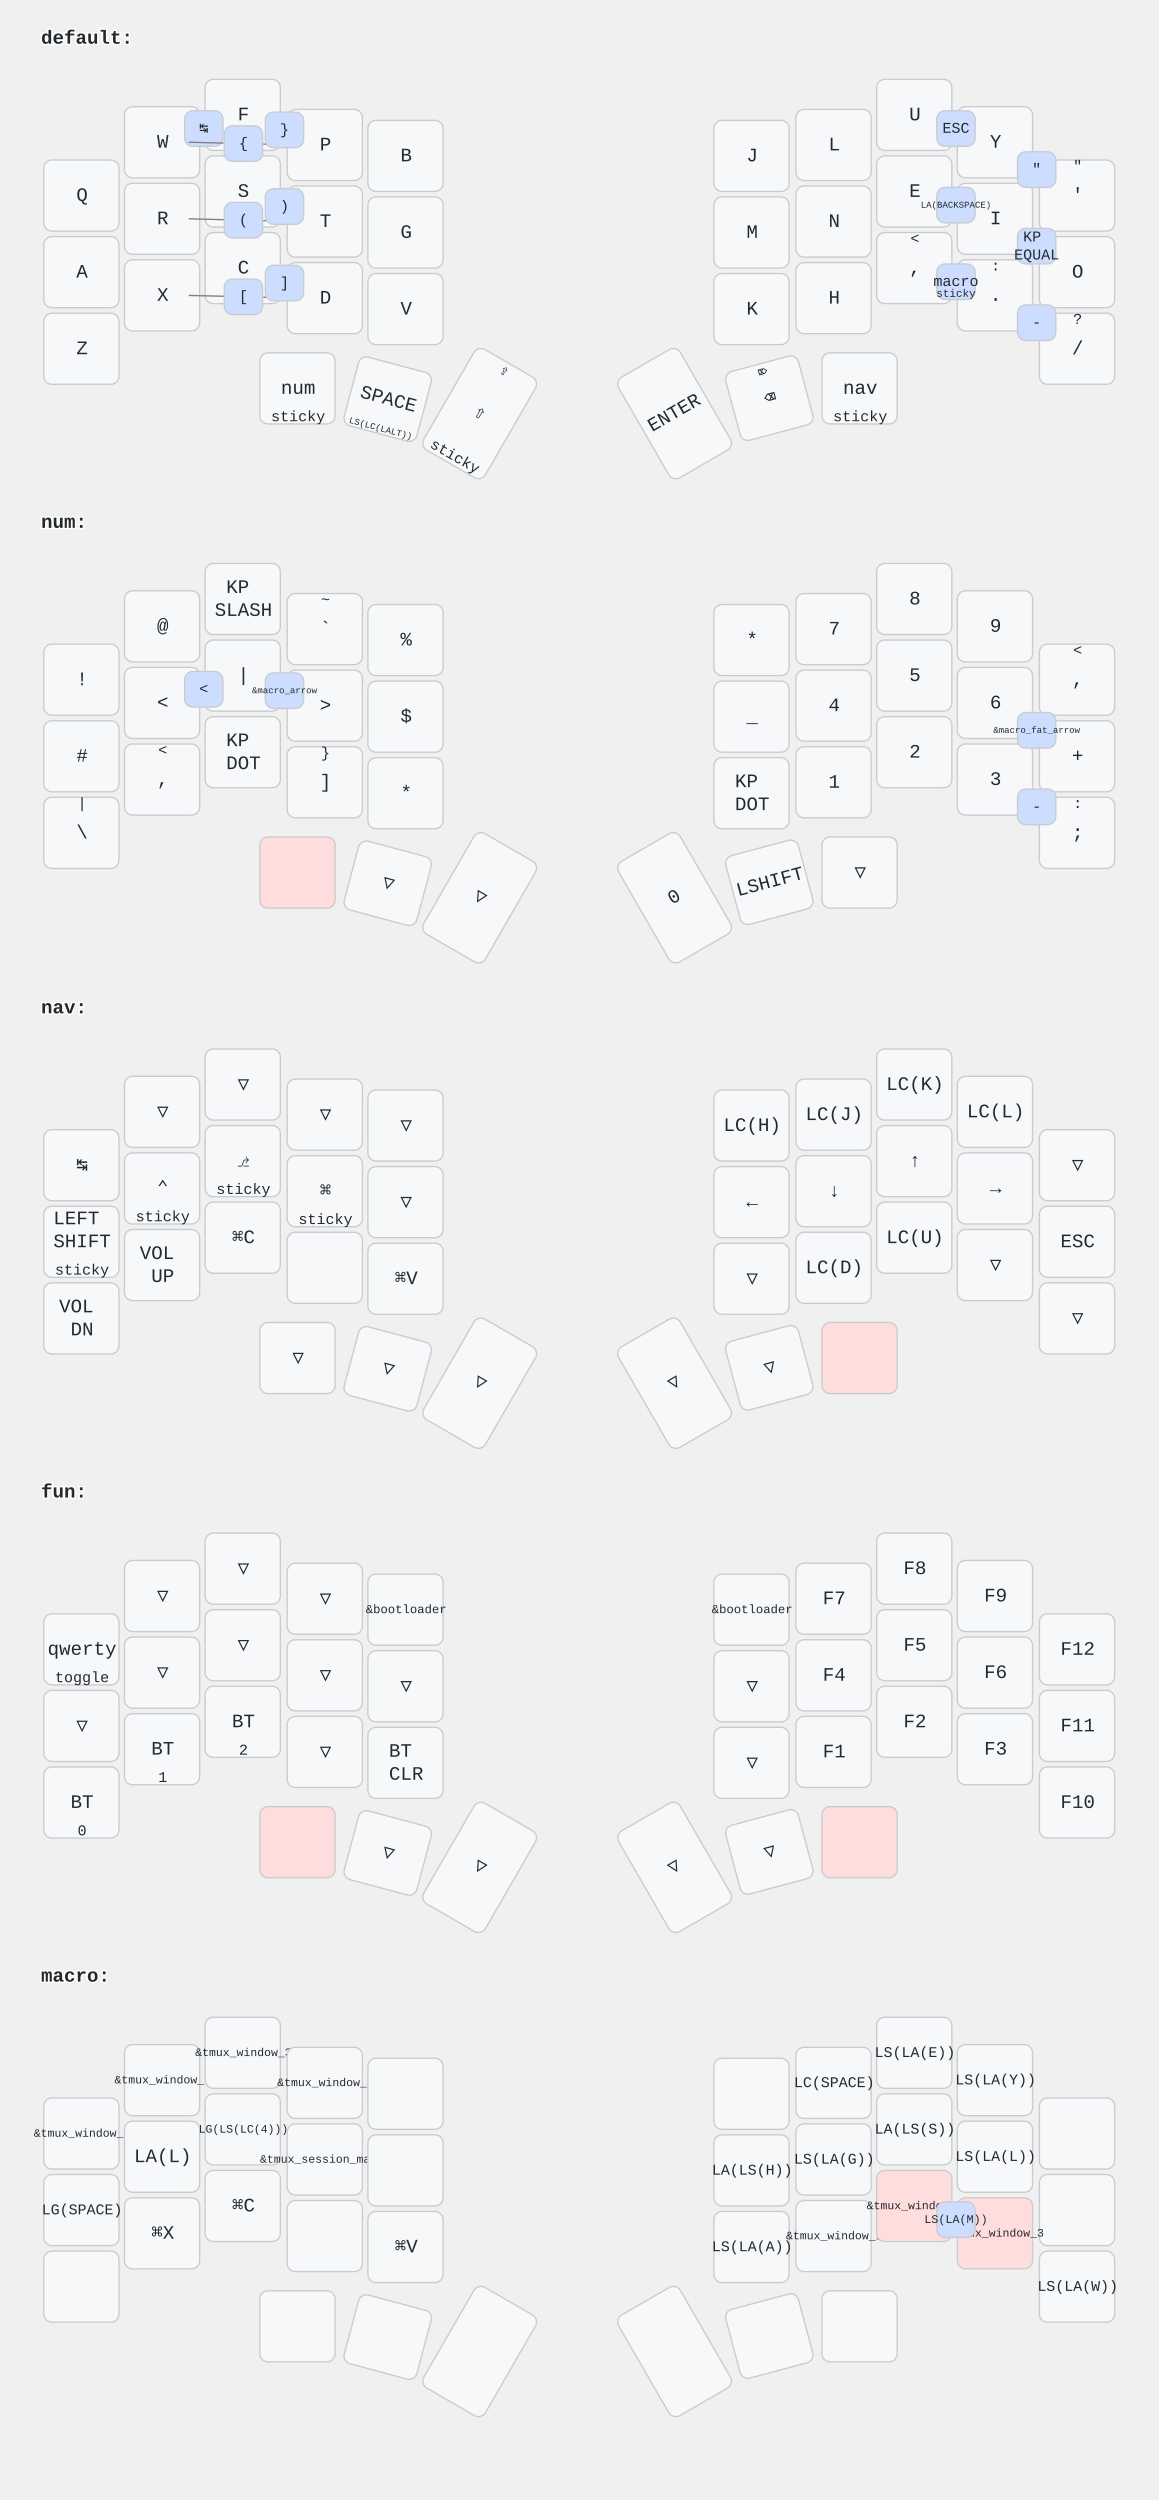
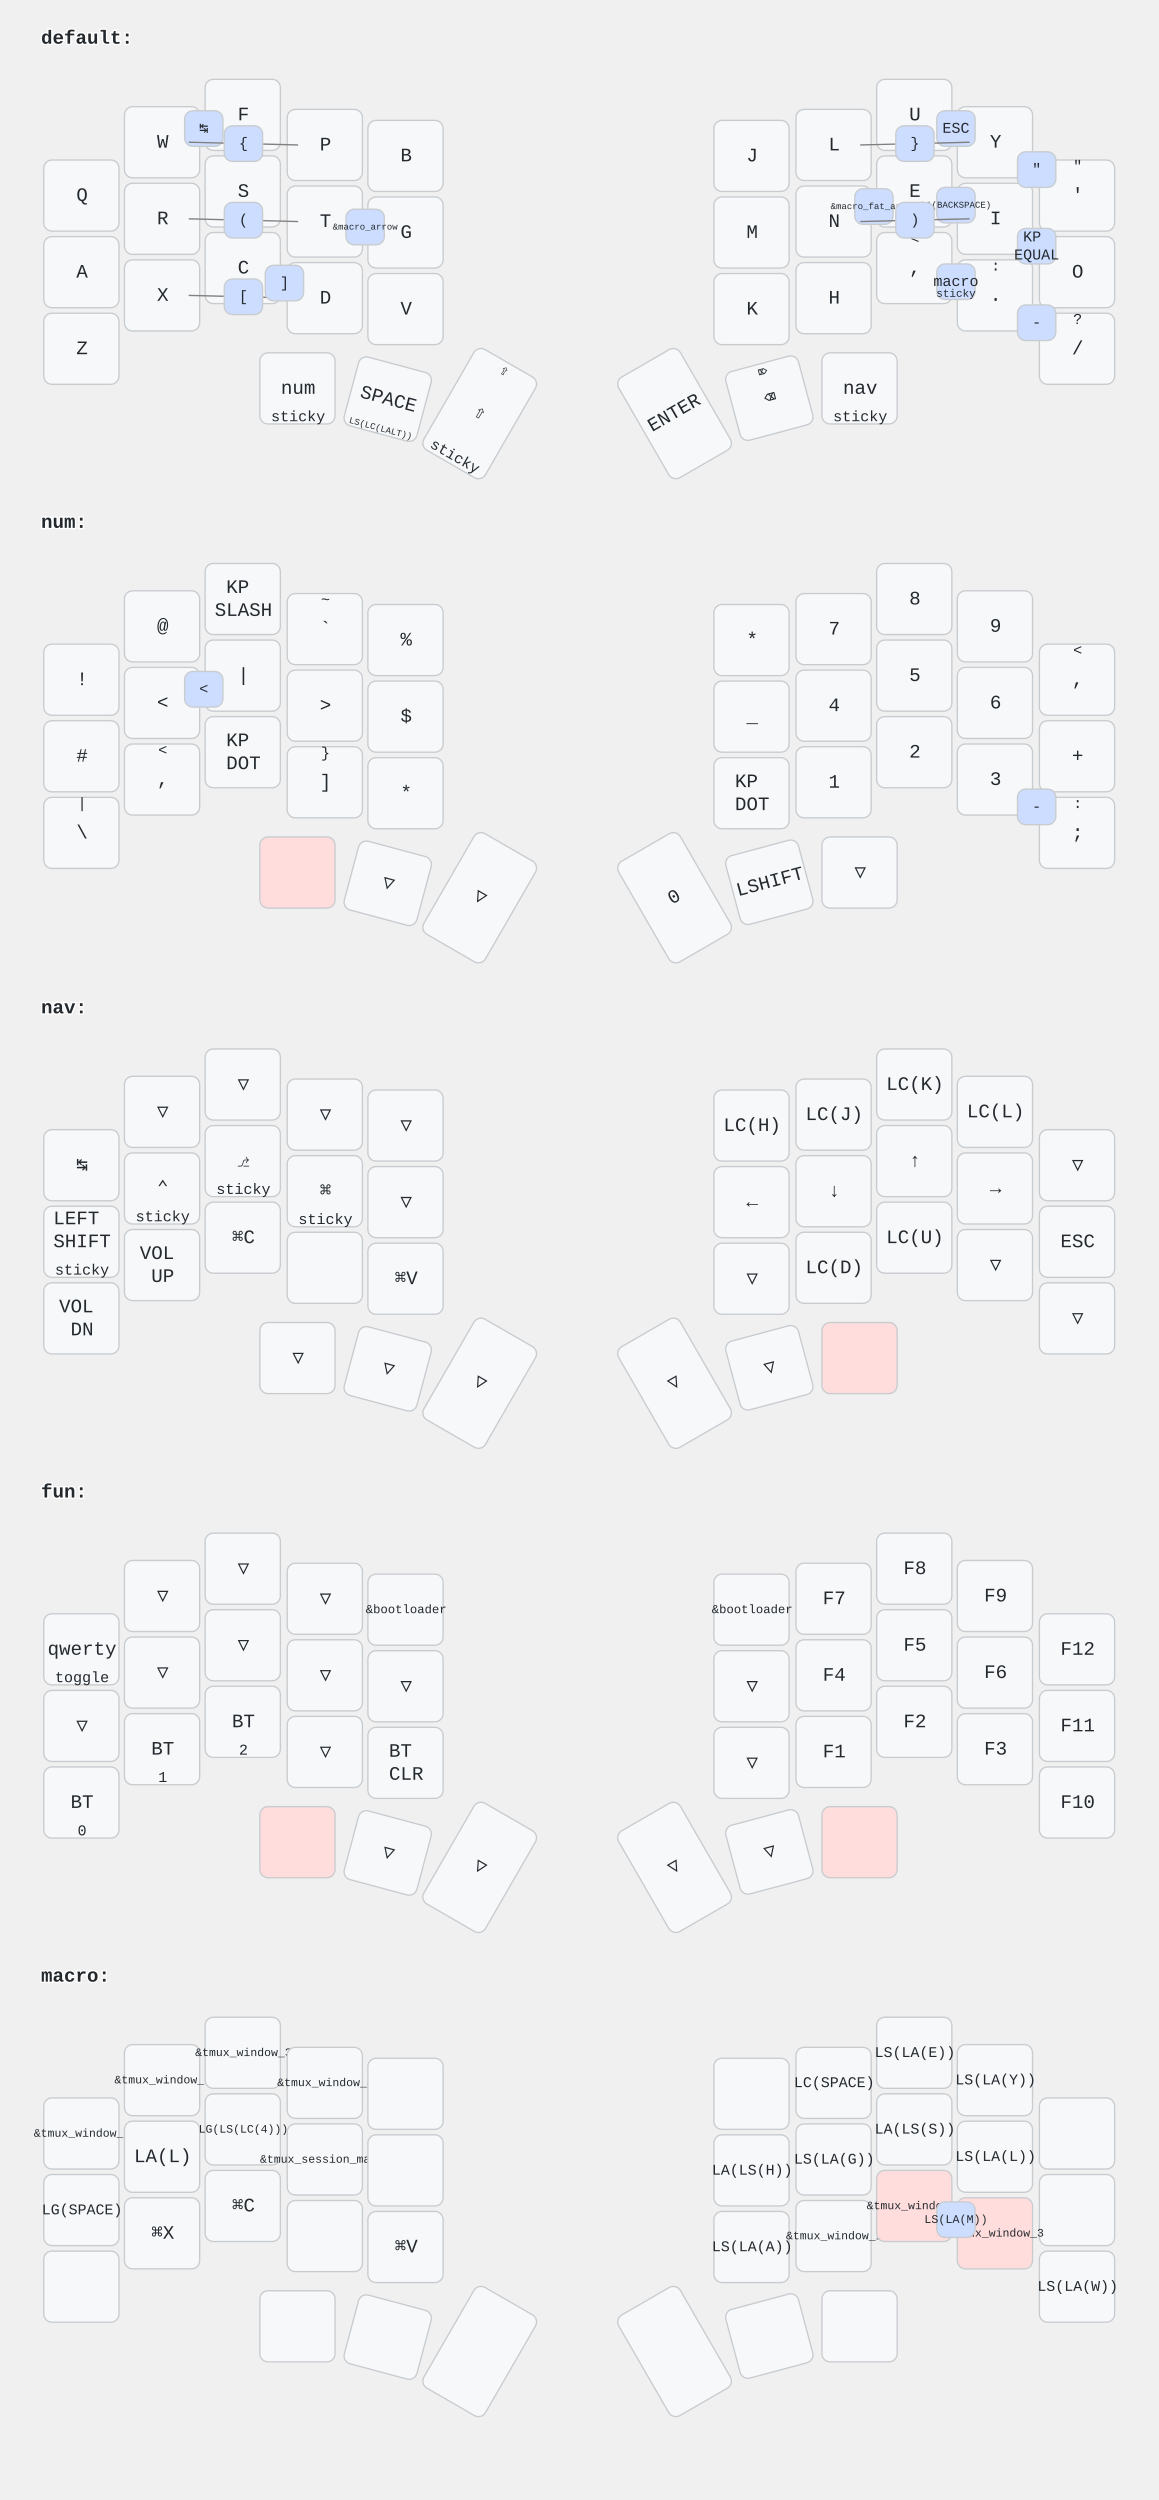
<svg xmlns="http://www.w3.org/2000/svg" width="847" height="1828" viewBox="0 0 847 1828" class="keymap">
  <style>/* font and background color specifications */
svg {
    font-family: SFMono-Regular,Consolas,Liberation Mono,Menlo,monospace;
    font-size: 14px;
    font-kerning: normal;
    text-rendering: optimizeLegibility;
    fill: #24292e;
}

/* default key styling */
rect {
    fill: #f6f8fa;
    stroke: #c9cccf;
    stroke-width: 1;
}

/* color accent for combo boxes */
rect.combo {
    fill: #cdf;
}

/* color accent for held keys */
rect.held, rect.combo.held {
    fill: #fdd;
}

/* color accent for ghost (optional) keys */
rect.ghost, rect.combo.ghost {
    fill: #ddd;
}

text {
    text-anchor: middle;
    dominant-baseline: middle;
}

/* styling for layer labels */
text.label {
    font-weight: bold;
    text-anchor: start;
    stroke: white;
    stroke-width: 2;
    paint-order: stroke;
}

/* styling for combo tap, and key hold/shifted label text */
text.combo, text.hold, text.shifted {
    font-size: 11px;
}

text.hold {
    text-anchor: middle;
    dominant-baseline: auto;
}

text.shifted {
    text-anchor: middle;
    dominant-baseline: hanging;
}

/* styling for hold/shifted label text in combo box */
text.combo.hold, text.combo.shifted {
    font-size: 8px;
}

/* styling for combo dendrons */
path {
    stroke-width: 1;
    stroke: gray;
    fill: none;
}
</style>
  <g transform="translate(30, 0)" class="layer-default">
    <text x="0" y="28" class="label">default:</text>
    <g transform="translate(0, 56)">
      <g transform="translate(30, 87)" class="key keypos-0">
        <rect rx="6" ry="6" x="-28" y="-26" width="55" height="52" class="key" />
        <text x="0" y="0" class="key tap">Q</text>
      </g>
      <g transform="translate(89, 48)" class="key keypos-1">
        <rect rx="6" ry="6" x="-28" y="-26" width="55" height="52" class="key" />
        <text x="0" y="0" class="key tap">W</text>
      </g>
      <g transform="translate(148, 28)" class="key keypos-2">
        <rect rx="6" ry="6" x="-28" y="-26" width="55" height="52" class="key" />
        <text x="0" y="0" class="key tap">F</text>
      </g>
      <g transform="translate(208, 50)" class="key keypos-3">
        <rect rx="6" ry="6" x="-28" y="-26" width="55" height="52" class="key" />
        <text x="0" y="0" class="key tap">P</text>
      </g>
      <g transform="translate(267, 58)" class="key keypos-4">
        <rect rx="6" ry="6" x="-28" y="-26" width="55" height="52" class="key" />
        <text x="0" y="0" class="key tap">B</text>
      </g>
      <g transform="translate(520, 58)" class="key keypos-5">
        <rect rx="6" ry="6" x="-28" y="-26" width="55" height="52" class="key" />
        <text x="0" y="0" class="key tap">J</text>
      </g>
      <g transform="translate(580, 50)" class="key keypos-6">
        <rect rx="6" ry="6" x="-28" y="-26" width="55" height="52" class="key" />
        <text x="0" y="0" class="key tap">L</text>
      </g>
      <g transform="translate(639, 28)" class="key keypos-7">
        <rect rx="6" ry="6" x="-28" y="-26" width="55" height="52" class="key" />
        <text x="0" y="0" class="key tap">U</text>
      </g>
      <g transform="translate(698, 48)" class="key keypos-8">
        <rect rx="6" ry="6" x="-28" y="-26" width="55" height="52" class="key" />
        <text x="0" y="0" class="key tap">Y</text>
      </g>
      <g transform="translate(758, 87)" class="key keypos-9">
        <rect rx="6" ry="6" x="-28" y="-26" width="55" height="52" class="key" />
        <text x="0" y="0" class="key tap">'</text>
        <text x="0" y="-24" class="key shifted">"</text>
      </g>
      <g transform="translate(30, 143)" class="key keypos-10">
        <rect rx="6" ry="6" x="-28" y="-26" width="55" height="52" class="key" />
        <text x="0" y="0" class="key tap">A</text>
      </g>
      <g transform="translate(89, 104)" class="key keypos-11">
        <rect rx="6" ry="6" x="-28" y="-26" width="55" height="52" class="key" />
        <text x="0" y="0" class="key tap">R</text>
      </g>
      <g transform="translate(148, 84)" class="key keypos-12">
        <rect rx="6" ry="6" x="-28" y="-26" width="55" height="52" class="key" />
        <text x="0" y="0" class="key tap">S</text>
      </g>
      <g transform="translate(208, 106)" class="key keypos-13">
        <rect rx="6" ry="6" x="-28" y="-26" width="55" height="52" class="key" />
        <text x="0" y="0" class="key tap">T</text>
      </g>
      <g transform="translate(267, 114)" class="key keypos-14">
        <rect rx="6" ry="6" x="-28" y="-26" width="55" height="52" class="key" />
        <text x="0" y="0" class="key tap">G</text>
      </g>
      <g transform="translate(520, 114)" class="key keypos-15">
        <rect rx="6" ry="6" x="-28" y="-26" width="55" height="52" class="key" />
        <text x="0" y="0" class="key tap">M</text>
      </g>
      <g transform="translate(580, 106)" class="key keypos-16">
        <rect rx="6" ry="6" x="-28" y="-26" width="55" height="52" class="key" />
        <text x="0" y="0" class="key tap">N</text>
      </g>
      <g transform="translate(639, 84)" class="key keypos-17">
        <rect rx="6" ry="6" x="-28" y="-26" width="55" height="52" class="key" />
        <text x="0" y="0" class="key tap">E</text>
      </g>
      <g transform="translate(698, 104)" class="key keypos-18">
        <rect rx="6" ry="6" x="-28" y="-26" width="55" height="52" class="key" />
        <text x="0" y="0" class="key tap">I</text>
      </g>
      <g transform="translate(758, 143)" class="key keypos-19">
        <rect rx="6" ry="6" x="-28" y="-26" width="55" height="52" class="key" />
        <text x="0" y="0" class="key tap">O</text>
      </g>
      <g transform="translate(30, 199)" class="key keypos-20">
        <rect rx="6" ry="6" x="-28" y="-26" width="55" height="52" class="key" />
        <text x="0" y="0" class="key tap">Z</text>
      </g>
      <g transform="translate(89, 160)" class="key keypos-21">
        <rect rx="6" ry="6" x="-28" y="-26" width="55" height="52" class="key" />
        <text x="0" y="0" class="key tap">X</text>
      </g>
      <g transform="translate(148, 140)" class="key keypos-22">
        <rect rx="6" ry="6" x="-28" y="-26" width="55" height="52" class="key" />
        <text x="0" y="0" class="key tap">C</text>
      </g>
      <g transform="translate(208, 162)" class="key keypos-23">
        <rect rx="6" ry="6" x="-28" y="-26" width="55" height="52" class="key" />
        <text x="0" y="0" class="key tap">D</text>
      </g>
      <g transform="translate(267, 170)" class="key keypos-24">
        <rect rx="6" ry="6" x="-28" y="-26" width="55" height="52" class="key" />
        <text x="0" y="0" class="key tap">V</text>
      </g>
      <g transform="translate(520, 170)" class="key keypos-25">
        <rect rx="6" ry="6" x="-28" y="-26" width="55" height="52" class="key" />
        <text x="0" y="0" class="key tap">K</text>
      </g>
      <g transform="translate(580, 162)" class="key keypos-26">
        <rect rx="6" ry="6" x="-28" y="-26" width="55" height="52" class="key" />
        <text x="0" y="0" class="key tap">H</text>
      </g>
      <g transform="translate(639, 140)" class="key keypos-27">
        <rect rx="6" ry="6" x="-28" y="-26" width="55" height="52" class="key" />
        <text x="0" y="0" class="key tap">,</text>
        <text x="0" y="-24" class="key shifted">&lt;</text>
      </g>
      <g transform="translate(698, 160)" class="key keypos-28">
        <rect rx="6" ry="6" x="-28" y="-26" width="55" height="52" class="key" />
        <text x="0" y="0" class="key tap">.</text>
        <text x="0" y="-24" class="key shifted">:</text>
      </g>
      <g transform="translate(758, 199)" class="key keypos-29">
        <rect rx="6" ry="6" x="-28" y="-26" width="55" height="52" class="key" />
        <text x="0" y="0" class="key tap">/</text>
        <text x="0" y="-24" class="key shifted">?</text>
      </g>
      <g transform="translate(188, 228)" class="key keypos-30">
        <rect rx="6" ry="6" x="-28" y="-26" width="55" height="52" class="key" />
        <text x="0" y="0" class="key tap">num</text>
        <text x="0" y="24" class="key hold">sticky</text>
      </g>
      <g transform="translate(254, 236) rotate(15.0)" class="key keypos-31">
        <rect rx="6" ry="6" x="-28" y="-26" width="55" height="52" class="key" />
        <text x="0" y="0" class="key tap">SPACE</text>
        <text x="0" y="24" class="key hold">
          <tspan style="font-size: 60%">LS(LC(LALT))</tspan>
        </text>
      </g>
      <g transform="translate(321, 246) rotate(30.0)" class="key keypos-32">
        <rect rx="6" ry="6" x="-26" y="-42" width="52" height="85" class="key" />
        <text x="0" y="0" class="key tap">⇧</text>
        <text x="0" y="40" class="key hold">sticky</text>
        <text x="0" y="-40" class="key shifted">⇪</text>
      </g>
      <g transform="translate(463, 246) rotate(-30.0)" class="key keypos-33">
        <rect rx="6" ry="6" x="-26" y="-42" width="52" height="85" class="key" />
        <text x="0" y="0" class="key tap">ENTER</text>
      </g>
      <g transform="translate(533, 235) rotate(-15.0)" class="key keypos-34">
        <rect rx="6" ry="6" x="-28" y="-26" width="55" height="52" class="key" />
        <text x="0" y="0" class="key tap">⌫</text>
        <text x="0" y="-24" class="key shifted">⌦</text>
      </g>
      <g transform="translate(599, 228)" class="key keypos-35">
        <rect rx="6" ry="6" x="-28" y="-26" width="55" height="52" class="key" />
        <text x="0" y="0" class="key tap">nav</text>
        <text x="0" y="24" class="key hold">sticky</text>
      </g>
      <g class="combo combopos-0">
        <rect rx="6" ry="6" x="105" y="25" width="28" height="26" class="combo" />
        <text x="119" y="38" class="combo tap">↹</text>
      </g>
      <g class="combo combopos-1">
        <rect rx="6" ry="6" x="655" y="25" width="28" height="26" class="combo" />
        <text x="669" y="38" class="combo tap">ESC</text>
      </g>
      <g class="combo combopos-2">
        <rect rx="6" ry="6" x="655" y="137" width="28" height="26" class="combo" />
        <text x="669" y="150" class="combo tap">macro</text>
        <text x="669" y="161" class="combo hold">sticky</text>
      </g>
      <g class="combo combopos-3">
+         <rect rx="6" ry="6" x="223" y="97" width="28" height="26" class="combo" />
+         <text x="237" y="110" class="combo tap">
+           <tspan style="font-size: 60%">&amp;macro_arrow</tspan>
+         </text>
+       </g>
+       <g class="combo combopos-4">
        <path d="M148,105 l-40,-1" class="combo" />
        <path d="M148,105 l40,1" class="combo" />
        <rect rx="6" ry="6" x="134" y="92" width="28" height="26" class="combo" />
        <text x="148" y="105" class="combo tap">(</text>
      </g>
-       <g class="combo combopos-4">
+       <g class="combo combopos-5">
        <path d="M148,49 l-40,-1" class="combo" />
        <path d="M148,49 l40,1" class="combo" />
        <rect rx="6" ry="6" x="134" y="36" width="28" height="26" class="combo" />
        <text x="148" y="49" class="combo tap">{</text>
      </g>
-       <g class="combo combopos-5">
+       <g class="combo combopos-6">
        <path d="M148,161 l-40,-1" class="combo" />
        <path d="M148,161 l40,1" class="combo" />
        <rect rx="6" ry="6" x="134" y="148" width="28" height="26" class="combo" />
        <text x="148" y="161" class="combo tap">[</text>
      </g>
-       <g class="combo combopos-6">
+       <g class="combo combopos-7">
        <rect rx="6" ry="6" x="714" y="111" width="28" height="26" class="combo" />
        <text x="728" y="124" class="combo tap">
          <tspan x="728" dy="-0.6em">KP</tspan>
          <tspan x="728" dy="1.2em">EQUAL</tspan>
        </text>
      </g>
-       <g class="combo combopos-7">
+       <g class="combo combopos-8">
        <rect rx="6" ry="6" x="655" y="81" width="28" height="26" class="combo" />
        <text x="669" y="94" class="combo tap">
          <tspan style="font-size: 60%">LA(BACKSPACE)</tspan>
        </text>
      </g>
-       <g class="combo combopos-8">
+       <g class="combo combopos-9">
        <rect rx="6" ry="6" x="714" y="55" width="28" height="26" class="combo" />
        <text x="728" y="68" class="combo tap">"</text>
      </g>
-       <g class="combo combopos-9">
-         <rect rx="6" ry="6" x="164" y="82" width="28" height="26" class="combo" />
-         <text x="178" y="95" class="combo tap">)</text>
-       </g>
      <g class="combo combopos-10">
-         <rect rx="6" ry="6" x="164" y="26" width="28" height="26" class="combo" />
-         <text x="178" y="39" class="combo tap">}</text>
-       </g>
-       <g class="combo combopos-11">
        <rect rx="6" ry="6" x="164" y="138" width="28" height="26" class="combo" />
        <text x="178" y="151" class="combo tap">]</text>
      </g>
-       <g class="combo combopos-12">
+       <g class="combo combopos-11">
        <rect rx="6" ry="6" x="714" y="167" width="28" height="26" class="combo" />
        <text x="728" y="180" class="combo tap">-</text>
+       </g>
+       <g class="combo combopos-12">
+         <rect rx="6" ry="6" x="595" y="82" width="28" height="26" class="combo" />
+         <text x="609" y="95" class="combo tap">
+           <tspan style="font-size: 60%">&amp;macro_fat_arrow</tspan>
+         </text>
+       </g>
+       <g class="combo combopos-13">
+         <path d="M639,105 l40,-1" class="combo" />
+         <path d="M639,105 l-40,1" class="combo" />
+         <rect rx="6" ry="6" x="625" y="92" width="28" height="26" class="combo" />
+         <text x="639" y="105" class="combo tap">)</text>
+       </g>
+       <g class="combo combopos-14">
+         <path d="M639,49 l-40,1" class="combo" />
+         <path d="M639,49 l40,-1" class="combo" />
+         <rect rx="6" ry="6" x="625" y="36" width="28" height="26" class="combo" />
+         <text x="639" y="49" class="combo tap">}</text>
      </g>
    </g>
  </g>
  <g transform="translate(30, 354)" class="layer-num">
    <text x="0" y="28" class="label">num:</text>
    <g transform="translate(0, 56)">
      <g transform="translate(30, 87)" class="key keypos-0">
        <rect rx="6" ry="6" x="-28" y="-26" width="55" height="52" class="key" />
        <text x="0" y="0" class="key tap">!</text>
      </g>
      <g transform="translate(89, 48)" class="key keypos-1">
        <rect rx="6" ry="6" x="-28" y="-26" width="55" height="52" class="key" />
        <text x="0" y="0" class="key tap">@</text>
      </g>
      <g transform="translate(148, 28)" class="key keypos-2">
        <rect rx="6" ry="6" x="-28" y="-26" width="55" height="52" class="key" />
        <text x="0" y="0" class="key tap">
          <tspan x="0" dy="-0.6em">KP</tspan>
          <tspan x="0" dy="1.2em">SLASH</tspan>
        </text>
      </g>
      <g transform="translate(208, 50)" class="key keypos-3">
        <rect rx="6" ry="6" x="-28" y="-26" width="55" height="52" class="key" />
        <text x="0" y="0" class="key tap">`</text>
        <text x="0" y="-24" class="key shifted">~</text>
      </g>
      <g transform="translate(267, 58)" class="key keypos-4">
        <rect rx="6" ry="6" x="-28" y="-26" width="55" height="52" class="key" />
        <text x="0" y="0" class="key tap">%</text>
      </g>
      <g transform="translate(520, 58)" class="key keypos-5">
        <rect rx="6" ry="6" x="-28" y="-26" width="55" height="52" class="key" />
        <text x="0" y="0" class="key tap">*</text>
      </g>
      <g transform="translate(580, 50)" class="key keypos-6">
        <rect rx="6" ry="6" x="-28" y="-26" width="55" height="52" class="key" />
        <text x="0" y="0" class="key tap">7</text>
      </g>
      <g transform="translate(639, 28)" class="key keypos-7">
        <rect rx="6" ry="6" x="-28" y="-26" width="55" height="52" class="key" />
        <text x="0" y="0" class="key tap">8</text>
      </g>
      <g transform="translate(698, 48)" class="key keypos-8">
        <rect rx="6" ry="6" x="-28" y="-26" width="55" height="52" class="key" />
        <text x="0" y="0" class="key tap">9</text>
      </g>
      <g transform="translate(758, 87)" class="key keypos-9">
        <rect rx="6" ry="6" x="-28" y="-26" width="55" height="52" class="key" />
        <text x="0" y="0" class="key tap">,</text>
        <text x="0" y="-24" class="key shifted">&lt;</text>
      </g>
      <g transform="translate(30, 143)" class="key keypos-10">
        <rect rx="6" ry="6" x="-28" y="-26" width="55" height="52" class="key" />
        <text x="0" y="0" class="key tap">#</text>
      </g>
      <g transform="translate(89, 104)" class="key keypos-11">
        <rect rx="6" ry="6" x="-28" y="-26" width="55" height="52" class="key" />
        <text x="0" y="0" class="key tap">&lt;</text>
      </g>
      <g transform="translate(148, 84)" class="key keypos-12">
        <rect rx="6" ry="6" x="-28" y="-26" width="55" height="52" class="key" />
        <text x="0" y="0" class="key tap">|</text>
      </g>
      <g transform="translate(208, 106)" class="key keypos-13">
        <rect rx="6" ry="6" x="-28" y="-26" width="55" height="52" class="key" />
        <text x="0" y="0" class="key tap">&gt;</text>
      </g>
      <g transform="translate(267, 114)" class="key keypos-14">
        <rect rx="6" ry="6" x="-28" y="-26" width="55" height="52" class="key" />
        <text x="0" y="0" class="key tap">$</text>
      </g>
      <g transform="translate(520, 114)" class="key keypos-15">
        <rect rx="6" ry="6" x="-28" y="-26" width="55" height="52" class="key" />
        <text x="0" y="0" class="key tap">_</text>
      </g>
      <g transform="translate(580, 106)" class="key keypos-16">
        <rect rx="6" ry="6" x="-28" y="-26" width="55" height="52" class="key" />
        <text x="0" y="0" class="key tap">4</text>
      </g>
      <g transform="translate(639, 84)" class="key keypos-17">
        <rect rx="6" ry="6" x="-28" y="-26" width="55" height="52" class="key" />
        <text x="0" y="0" class="key tap">5</text>
      </g>
      <g transform="translate(698, 104)" class="key keypos-18">
        <rect rx="6" ry="6" x="-28" y="-26" width="55" height="52" class="key" />
        <text x="0" y="0" class="key tap">6</text>
      </g>
      <g transform="translate(758, 143)" class="key keypos-19">
        <rect rx="6" ry="6" x="-28" y="-26" width="55" height="52" class="key" />
        <text x="0" y="0" class="key tap">+</text>
      </g>
      <g transform="translate(30, 199)" class="key keypos-20">
        <rect rx="6" ry="6" x="-28" y="-26" width="55" height="52" class="key" />
        <text x="0" y="0" class="key tap">\</text>
        <text x="0" y="-24" class="key shifted">|</text>
      </g>
      <g transform="translate(89, 160)" class="key keypos-21">
        <rect rx="6" ry="6" x="-28" y="-26" width="55" height="52" class="key" />
        <text x="0" y="0" class="key tap">,</text>
        <text x="0" y="-24" class="key shifted">&lt;</text>
      </g>
      <g transform="translate(148, 140)" class="key keypos-22">
        <rect rx="6" ry="6" x="-28" y="-26" width="55" height="52" class="key" />
        <text x="0" y="0" class="key tap">
          <tspan x="0" dy="-0.6em">KP</tspan>
          <tspan x="0" dy="1.2em">DOT</tspan>
        </text>
      </g>
      <g transform="translate(208, 162)" class="key keypos-23">
        <rect rx="6" ry="6" x="-28" y="-26" width="55" height="52" class="key" />
        <text x="0" y="0" class="key tap">]</text>
        <text x="0" y="-24" class="key shifted">}</text>
      </g>
      <g transform="translate(267, 170)" class="key keypos-24">
        <rect rx="6" ry="6" x="-28" y="-26" width="55" height="52" class="key" />
        <text x="0" y="0" class="key tap">*</text>
      </g>
      <g transform="translate(520, 170)" class="key keypos-25">
        <rect rx="6" ry="6" x="-28" y="-26" width="55" height="52" class="key" />
        <text x="0" y="0" class="key tap">
          <tspan x="0" dy="-0.6em">KP</tspan>
          <tspan x="0" dy="1.2em">DOT</tspan>
        </text>
      </g>
      <g transform="translate(580, 162)" class="key keypos-26">
        <rect rx="6" ry="6" x="-28" y="-26" width="55" height="52" class="key" />
        <text x="0" y="0" class="key tap">1</text>
      </g>
      <g transform="translate(639, 140)" class="key keypos-27">
        <rect rx="6" ry="6" x="-28" y="-26" width="55" height="52" class="key" />
        <text x="0" y="0" class="key tap">2</text>
      </g>
      <g transform="translate(698, 160)" class="key keypos-28">
        <rect rx="6" ry="6" x="-28" y="-26" width="55" height="52" class="key" />
        <text x="0" y="0" class="key tap">3</text>
      </g>
      <g transform="translate(758, 199)" class="key keypos-29">
        <rect rx="6" ry="6" x="-28" y="-26" width="55" height="52" class="key" />
        <text x="0" y="0" class="key tap">;</text>
        <text x="0" y="-24" class="key shifted">:</text>
      </g>
      <g transform="translate(188, 228)" class="key held keypos-30">
        <rect rx="6" ry="6" x="-28" y="-26" width="55" height="52" class="key held" />
      </g>
      <g transform="translate(254, 236) rotate(15.0)" class="key trans keypos-31">
        <rect rx="6" ry="6" x="-28" y="-26" width="55" height="52" class="key trans" />
        <text x="0" y="0" class="key trans tap">▽</text>
      </g>
      <g transform="translate(321, 246) rotate(30.0)" class="key trans keypos-32">
        <rect rx="6" ry="6" x="-26" y="-42" width="52" height="85" class="key trans" />
        <text x="0" y="0" class="key trans tap">▽</text>
      </g>
      <g transform="translate(463, 246) rotate(-30.0)" class="key keypos-33">
        <rect rx="6" ry="6" x="-26" y="-42" width="52" height="85" class="key" />
        <text x="0" y="0" class="key tap">0</text>
      </g>
      <g transform="translate(533, 235) rotate(-15.0)" class="key keypos-34">
        <rect rx="6" ry="6" x="-28" y="-26" width="55" height="52" class="key" />
        <text x="0" y="0" class="key tap">LSHIFT</text>
      </g>
      <g transform="translate(599, 228)" class="key trans keypos-35">
        <rect rx="6" ry="6" x="-28" y="-26" width="55" height="52" class="key trans" />
        <text x="0" y="0" class="key trans tap">▽</text>
      </g>
      <g class="combo combopos-0">
        <rect rx="6" ry="6" x="105" y="81" width="28" height="26" class="combo" />
        <text x="119" y="94" class="combo tap">&lt;</text>
      </g>
      <g class="combo combopos-1">
-         <rect rx="6" ry="6" x="164" y="82" width="28" height="26" class="combo" />
-         <text x="178" y="95" class="combo tap">
-           <tspan style="font-size: 60%">&amp;macro_arrow</tspan>
-         </text>
-       </g>
-       <g class="combo combopos-2">
        <rect rx="6" ry="6" x="714" y="167" width="28" height="26" class="combo" />
        <text x="728" y="180" class="combo tap">-</text>
-       </g>
-       <g class="combo combopos-3">
-         <rect rx="6" ry="6" x="714" y="111" width="28" height="26" class="combo" />
-         <text x="728" y="124" class="combo tap">
-           <tspan style="font-size: 60%">&amp;macro_fat_arrow</tspan>
-         </text>
      </g>
    </g>
  </g>
  <g transform="translate(30, 709)" class="layer-nav">
    <text x="0" y="28" class="label">nav:</text>
    <g transform="translate(0, 56)">
      <g transform="translate(30, 87)" class="key keypos-0">
        <rect rx="6" ry="6" x="-28" y="-26" width="55" height="52" class="key" />
        <text x="0" y="0" class="key tap">↹</text>
      </g>
      <g transform="translate(89, 48)" class="key trans keypos-1">
        <rect rx="6" ry="6" x="-28" y="-26" width="55" height="52" class="key trans" />
        <text x="0" y="0" class="key trans tap">▽</text>
      </g>
      <g transform="translate(148, 28)" class="key trans keypos-2">
        <rect rx="6" ry="6" x="-28" y="-26" width="55" height="52" class="key trans" />
        <text x="0" y="0" class="key trans tap">▽</text>
      </g>
      <g transform="translate(208, 50)" class="key trans keypos-3">
        <rect rx="6" ry="6" x="-28" y="-26" width="55" height="52" class="key trans" />
        <text x="0" y="0" class="key trans tap">▽</text>
      </g>
      <g transform="translate(267, 58)" class="key trans keypos-4">
        <rect rx="6" ry="6" x="-28" y="-26" width="55" height="52" class="key trans" />
        <text x="0" y="0" class="key trans tap">▽</text>
      </g>
      <g transform="translate(520, 58)" class="key keypos-5">
        <rect rx="6" ry="6" x="-28" y="-26" width="55" height="52" class="key" />
        <text x="0" y="0" class="key tap">LC(H)</text>
      </g>
      <g transform="translate(580, 50)" class="key keypos-6">
        <rect rx="6" ry="6" x="-28" y="-26" width="55" height="52" class="key" />
        <text x="0" y="0" class="key tap">LC(J)</text>
      </g>
      <g transform="translate(639, 28)" class="key keypos-7">
        <rect rx="6" ry="6" x="-28" y="-26" width="55" height="52" class="key" />
        <text x="0" y="0" class="key tap">LC(K)</text>
      </g>
      <g transform="translate(698, 48)" class="key keypos-8">
        <rect rx="6" ry="6" x="-28" y="-26" width="55" height="52" class="key" />
        <text x="0" y="0" class="key tap">LC(L)</text>
      </g>
      <g transform="translate(758, 87)" class="key trans keypos-9">
        <rect rx="6" ry="6" x="-28" y="-26" width="55" height="52" class="key trans" />
        <text x="0" y="0" class="key trans tap">▽</text>
      </g>
      <g transform="translate(30, 143)" class="key keypos-10">
        <rect rx="6" ry="6" x="-28" y="-26" width="55" height="52" class="key" />
        <text x="0" y="0" class="key tap">
          <tspan x="0" dy="-1.2em">LEFT</tspan>
          <tspan x="0" dy="1.2em">SHIFT</tspan>
        </text>
        <text x="0" y="24" class="key hold">sticky</text>
      </g>
      <g transform="translate(89, 104)" class="key keypos-11">
        <rect rx="6" ry="6" x="-28" y="-26" width="55" height="52" class="key" />
        <text x="0" y="0" class="key tap">⌃</text>
        <text x="0" y="24" class="key hold">sticky</text>
      </g>
      <g transform="translate(148, 84)" class="key keypos-12">
        <rect rx="6" ry="6" x="-28" y="-26" width="55" height="52" class="key" />
        <text x="0" y="0" class="key tap">⎇</text>
        <text x="0" y="24" class="key hold">sticky</text>
      </g>
      <g transform="translate(208, 106)" class="key keypos-13">
        <rect rx="6" ry="6" x="-28" y="-26" width="55" height="52" class="key" />
        <text x="0" y="0" class="key tap">⌘</text>
        <text x="0" y="24" class="key hold">sticky</text>
      </g>
      <g transform="translate(267, 114)" class="key trans keypos-14">
        <rect rx="6" ry="6" x="-28" y="-26" width="55" height="52" class="key trans" />
        <text x="0" y="0" class="key trans tap">▽</text>
      </g>
      <g transform="translate(520, 114)" class="key keypos-15">
        <rect rx="6" ry="6" x="-28" y="-26" width="55" height="52" class="key" />
        <text x="0" y="0" class="key tap">←</text>
      </g>
      <g transform="translate(580, 106)" class="key keypos-16">
        <rect rx="6" ry="6" x="-28" y="-26" width="55" height="52" class="key" />
        <text x="0" y="0" class="key tap">↓</text>
      </g>
      <g transform="translate(639, 84)" class="key keypos-17">
        <rect rx="6" ry="6" x="-28" y="-26" width="55" height="52" class="key" />
        <text x="0" y="0" class="key tap">↑</text>
      </g>
      <g transform="translate(698, 104)" class="key keypos-18">
        <rect rx="6" ry="6" x="-28" y="-26" width="55" height="52" class="key" />
        <text x="0" y="0" class="key tap">→</text>
      </g>
      <g transform="translate(758, 143)" class="key keypos-19">
        <rect rx="6" ry="6" x="-28" y="-26" width="55" height="52" class="key" />
        <text x="0" y="0" class="key tap">ESC</text>
      </g>
      <g transform="translate(30, 199)" class="key keypos-20">
        <rect rx="6" ry="6" x="-28" y="-26" width="55" height="52" class="key" />
        <text x="0" y="0" class="key tap">
          <tspan x="0" dy="-0.6em">VOL</tspan>
          <tspan x="0" dy="1.2em">DN</tspan>
        </text>
      </g>
      <g transform="translate(89, 160)" class="key keypos-21">
        <rect rx="6" ry="6" x="-28" y="-26" width="55" height="52" class="key" />
        <text x="0" y="0" class="key tap">
          <tspan x="0" dy="-0.6em">VOL</tspan>
          <tspan x="0" dy="1.2em">UP</tspan>
        </text>
      </g>
      <g transform="translate(148, 140)" class="key keypos-22">
        <rect rx="6" ry="6" x="-28" y="-26" width="55" height="52" class="key" />
        <text x="0" y="0" class="key tap">⌘C</text>
      </g>
      <g transform="translate(208, 162)" class="key keypos-23">
        <rect rx="6" ry="6" x="-28" y="-26" width="55" height="52" class="key" />
      </g>
      <g transform="translate(267, 170)" class="key keypos-24">
        <rect rx="6" ry="6" x="-28" y="-26" width="55" height="52" class="key" />
        <text x="0" y="0" class="key tap">⌘V</text>
      </g>
      <g transform="translate(520, 170)" class="key trans keypos-25">
        <rect rx="6" ry="6" x="-28" y="-26" width="55" height="52" class="key trans" />
        <text x="0" y="0" class="key trans tap">▽</text>
      </g>
      <g transform="translate(580, 162)" class="key keypos-26">
        <rect rx="6" ry="6" x="-28" y="-26" width="55" height="52" class="key" />
        <text x="0" y="0" class="key tap">LC(D)</text>
      </g>
      <g transform="translate(639, 140)" class="key keypos-27">
        <rect rx="6" ry="6" x="-28" y="-26" width="55" height="52" class="key" />
        <text x="0" y="0" class="key tap">LC(U)</text>
      </g>
      <g transform="translate(698, 160)" class="key trans keypos-28">
        <rect rx="6" ry="6" x="-28" y="-26" width="55" height="52" class="key trans" />
        <text x="0" y="0" class="key trans tap">▽</text>
      </g>
      <g transform="translate(758, 199)" class="key trans keypos-29">
        <rect rx="6" ry="6" x="-28" y="-26" width="55" height="52" class="key trans" />
        <text x="0" y="0" class="key trans tap">▽</text>
      </g>
      <g transform="translate(188, 228)" class="key trans keypos-30">
        <rect rx="6" ry="6" x="-28" y="-26" width="55" height="52" class="key trans" />
        <text x="0" y="0" class="key trans tap">▽</text>
      </g>
      <g transform="translate(254, 236) rotate(15.0)" class="key trans keypos-31">
        <rect rx="6" ry="6" x="-28" y="-26" width="55" height="52" class="key trans" />
        <text x="0" y="0" class="key trans tap">▽</text>
      </g>
      <g transform="translate(321, 246) rotate(30.0)" class="key trans keypos-32">
        <rect rx="6" ry="6" x="-26" y="-42" width="52" height="85" class="key trans" />
        <text x="0" y="0" class="key trans tap">▽</text>
      </g>
      <g transform="translate(463, 246) rotate(-30.0)" class="key trans keypos-33">
        <rect rx="6" ry="6" x="-26" y="-42" width="52" height="85" class="key trans" />
        <text x="0" y="0" class="key trans tap">▽</text>
      </g>
      <g transform="translate(533, 235) rotate(-15.0)" class="key trans keypos-34">
        <rect rx="6" ry="6" x="-28" y="-26" width="55" height="52" class="key trans" />
        <text x="0" y="0" class="key trans tap">▽</text>
      </g>
      <g transform="translate(599, 228)" class="key held keypos-35">
        <rect rx="6" ry="6" x="-28" y="-26" width="55" height="52" class="key held" />
      </g>
    </g>
  </g>
  <g transform="translate(30, 1063)" class="layer-fun">
    <text x="0" y="28" class="label">fun:</text>
    <g transform="translate(0, 56)">
      <g transform="translate(30, 87)" class="key keypos-0">
        <rect rx="6" ry="6" x="-28" y="-26" width="55" height="52" class="key" />
        <text x="0" y="0" class="key tap">qwerty</text>
        <text x="0" y="24" class="key hold">toggle</text>
      </g>
      <g transform="translate(89, 48)" class="key trans keypos-1">
        <rect rx="6" ry="6" x="-28" y="-26" width="55" height="52" class="key trans" />
        <text x="0" y="0" class="key trans tap">▽</text>
      </g>
      <g transform="translate(148, 28)" class="key trans keypos-2">
        <rect rx="6" ry="6" x="-28" y="-26" width="55" height="52" class="key trans" />
        <text x="0" y="0" class="key trans tap">▽</text>
      </g>
      <g transform="translate(208, 50)" class="key trans keypos-3">
        <rect rx="6" ry="6" x="-28" y="-26" width="55" height="52" class="key trans" />
        <text x="0" y="0" class="key trans tap">▽</text>
      </g>
      <g transform="translate(267, 58)" class="key keypos-4">
        <rect rx="6" ry="6" x="-28" y="-26" width="55" height="52" class="key" />
        <text x="0" y="0" class="key tap">
          <tspan style="font-size: 64%">&amp;bootloader</tspan>
        </text>
      </g>
      <g transform="translate(520, 58)" class="key keypos-5">
        <rect rx="6" ry="6" x="-28" y="-26" width="55" height="52" class="key" />
        <text x="0" y="0" class="key tap">
          <tspan style="font-size: 64%">&amp;bootloader</tspan>
        </text>
      </g>
      <g transform="translate(580, 50)" class="key keypos-6">
        <rect rx="6" ry="6" x="-28" y="-26" width="55" height="52" class="key" />
        <text x="0" y="0" class="key tap">F7</text>
      </g>
      <g transform="translate(639, 28)" class="key keypos-7">
        <rect rx="6" ry="6" x="-28" y="-26" width="55" height="52" class="key" />
        <text x="0" y="0" class="key tap">F8</text>
      </g>
      <g transform="translate(698, 48)" class="key keypos-8">
        <rect rx="6" ry="6" x="-28" y="-26" width="55" height="52" class="key" />
        <text x="0" y="0" class="key tap">F9</text>
      </g>
      <g transform="translate(758, 87)" class="key keypos-9">
        <rect rx="6" ry="6" x="-28" y="-26" width="55" height="52" class="key" />
        <text x="0" y="0" class="key tap">F12</text>
      </g>
      <g transform="translate(30, 143)" class="key trans keypos-10">
        <rect rx="6" ry="6" x="-28" y="-26" width="55" height="52" class="key trans" />
        <text x="0" y="0" class="key trans tap">▽</text>
      </g>
      <g transform="translate(89, 104)" class="key trans keypos-11">
        <rect rx="6" ry="6" x="-28" y="-26" width="55" height="52" class="key trans" />
        <text x="0" y="0" class="key trans tap">▽</text>
      </g>
      <g transform="translate(148, 84)" class="key trans keypos-12">
        <rect rx="6" ry="6" x="-28" y="-26" width="55" height="52" class="key trans" />
        <text x="0" y="0" class="key trans tap">▽</text>
      </g>
      <g transform="translate(208, 106)" class="key trans keypos-13">
        <rect rx="6" ry="6" x="-28" y="-26" width="55" height="52" class="key trans" />
        <text x="0" y="0" class="key trans tap">▽</text>
      </g>
      <g transform="translate(267, 114)" class="key trans keypos-14">
        <rect rx="6" ry="6" x="-28" y="-26" width="55" height="52" class="key trans" />
        <text x="0" y="0" class="key trans tap">▽</text>
      </g>
      <g transform="translate(520, 114)" class="key trans keypos-15">
        <rect rx="6" ry="6" x="-28" y="-26" width="55" height="52" class="key trans" />
        <text x="0" y="0" class="key trans tap">▽</text>
      </g>
      <g transform="translate(580, 106)" class="key keypos-16">
        <rect rx="6" ry="6" x="-28" y="-26" width="55" height="52" class="key" />
        <text x="0" y="0" class="key tap">F4</text>
      </g>
      <g transform="translate(639, 84)" class="key keypos-17">
        <rect rx="6" ry="6" x="-28" y="-26" width="55" height="52" class="key" />
        <text x="0" y="0" class="key tap">F5</text>
      </g>
      <g transform="translate(698, 104)" class="key keypos-18">
        <rect rx="6" ry="6" x="-28" y="-26" width="55" height="52" class="key" />
        <text x="0" y="0" class="key tap">F6</text>
      </g>
      <g transform="translate(758, 143)" class="key keypos-19">
        <rect rx="6" ry="6" x="-28" y="-26" width="55" height="52" class="key" />
        <text x="0" y="0" class="key tap">F11</text>
      </g>
      <g transform="translate(30, 199)" class="key keypos-20">
        <rect rx="6" ry="6" x="-28" y="-26" width="55" height="52" class="key" />
        <text x="0" y="0" class="key tap">BT</text>
        <text x="0" y="24" class="key hold">0</text>
      </g>
      <g transform="translate(89, 160)" class="key keypos-21">
        <rect rx="6" ry="6" x="-28" y="-26" width="55" height="52" class="key" />
        <text x="0" y="0" class="key tap">BT</text>
        <text x="0" y="24" class="key hold">1</text>
      </g>
      <g transform="translate(148, 140)" class="key keypos-22">
        <rect rx="6" ry="6" x="-28" y="-26" width="55" height="52" class="key" />
        <text x="0" y="0" class="key tap">BT</text>
        <text x="0" y="24" class="key hold">2</text>
      </g>
      <g transform="translate(208, 162)" class="key trans keypos-23">
        <rect rx="6" ry="6" x="-28" y="-26" width="55" height="52" class="key trans" />
        <text x="0" y="0" class="key trans tap">▽</text>
      </g>
      <g transform="translate(267, 170)" class="key keypos-24">
        <rect rx="6" ry="6" x="-28" y="-26" width="55" height="52" class="key" />
        <text x="0" y="0" class="key tap">
          <tspan x="0" dy="-0.6em">BT</tspan>
          <tspan x="0" dy="1.2em">CLR</tspan>
        </text>
      </g>
      <g transform="translate(520, 170)" class="key trans keypos-25">
        <rect rx="6" ry="6" x="-28" y="-26" width="55" height="52" class="key trans" />
        <text x="0" y="0" class="key trans tap">▽</text>
      </g>
      <g transform="translate(580, 162)" class="key keypos-26">
        <rect rx="6" ry="6" x="-28" y="-26" width="55" height="52" class="key" />
        <text x="0" y="0" class="key tap">F1</text>
      </g>
      <g transform="translate(639, 140)" class="key keypos-27">
        <rect rx="6" ry="6" x="-28" y="-26" width="55" height="52" class="key" />
        <text x="0" y="0" class="key tap">F2</text>
      </g>
      <g transform="translate(698, 160)" class="key keypos-28">
        <rect rx="6" ry="6" x="-28" y="-26" width="55" height="52" class="key" />
        <text x="0" y="0" class="key tap">F3</text>
      </g>
      <g transform="translate(758, 199)" class="key keypos-29">
        <rect rx="6" ry="6" x="-28" y="-26" width="55" height="52" class="key" />
        <text x="0" y="0" class="key tap">F10</text>
      </g>
      <g transform="translate(188, 228)" class="key held keypos-30">
        <rect rx="6" ry="6" x="-28" y="-26" width="55" height="52" class="key held" />
      </g>
      <g transform="translate(254, 236) rotate(15.0)" class="key trans keypos-31">
        <rect rx="6" ry="6" x="-28" y="-26" width="55" height="52" class="key trans" />
        <text x="0" y="0" class="key trans tap">▽</text>
      </g>
      <g transform="translate(321, 246) rotate(30.0)" class="key trans keypos-32">
        <rect rx="6" ry="6" x="-26" y="-42" width="52" height="85" class="key trans" />
        <text x="0" y="0" class="key trans tap">▽</text>
      </g>
      <g transform="translate(463, 246) rotate(-30.0)" class="key trans keypos-33">
        <rect rx="6" ry="6" x="-26" y="-42" width="52" height="85" class="key trans" />
        <text x="0" y="0" class="key trans tap">▽</text>
      </g>
      <g transform="translate(533, 235) rotate(-15.0)" class="key trans keypos-34">
        <rect rx="6" ry="6" x="-28" y="-26" width="55" height="52" class="key trans" />
        <text x="0" y="0" class="key trans tap">▽</text>
      </g>
      <g transform="translate(599, 228)" class="key held keypos-35">
        <rect rx="6" ry="6" x="-28" y="-26" width="55" height="52" class="key held" />
      </g>
    </g>
  </g>
  <g transform="translate(30, 1417)" class="layer-macro">
    <text x="0" y="28" class="label">macro:</text>
    <g transform="translate(0, 56)">
      <g transform="translate(30, 87)" class="key keypos-0">
        <rect rx="6" ry="6" x="-28" y="-26" width="55" height="52" class="key" />
        <text x="0" y="0" class="key tap">
          <tspan style="font-size: 60%">&amp;tmux_window_1</tspan>
        </text>
      </g>
      <g transform="translate(89, 48)" class="key keypos-1">
        <rect rx="6" ry="6" x="-28" y="-26" width="55" height="52" class="key" />
        <text x="0" y="0" class="key tap">
          <tspan style="font-size: 60%">&amp;tmux_window_2</tspan>
        </text>
      </g>
      <g transform="translate(148, 28)" class="key keypos-2">
        <rect rx="6" ry="6" x="-28" y="-26" width="55" height="52" class="key" />
        <text x="0" y="0" class="key tap">
          <tspan style="font-size: 60%">&amp;tmux_window_3</tspan>
        </text>
      </g>
      <g transform="translate(208, 50)" class="key keypos-3">
        <rect rx="6" ry="6" x="-28" y="-26" width="55" height="52" class="key" />
        <text x="0" y="0" class="key tap">
          <tspan style="font-size: 60%">&amp;tmux_window_4</tspan>
        </text>
      </g>
      <g transform="translate(267, 58)" class="key keypos-4">
        <rect rx="6" ry="6" x="-28" y="-26" width="55" height="52" class="key" />
      </g>
      <g transform="translate(520, 58)" class="key keypos-5">
        <rect rx="6" ry="6" x="-28" y="-26" width="55" height="52" class="key" />
      </g>
      <g transform="translate(580, 50)" class="key keypos-6">
        <rect rx="6" ry="6" x="-28" y="-26" width="55" height="52" class="key" />
        <text x="0" y="0" class="key tap">
          <tspan style="font-size: 78%">LC(SPACE)</tspan>
        </text>
      </g>
      <g transform="translate(639, 28)" class="key keypos-7">
        <rect rx="6" ry="6" x="-28" y="-26" width="55" height="52" class="key" />
        <text x="0" y="0" class="key tap">
          <tspan style="font-size: 78%">LS(LA(E))</tspan>
        </text>
      </g>
      <g transform="translate(698, 48)" class="key keypos-8">
        <rect rx="6" ry="6" x="-28" y="-26" width="55" height="52" class="key" />
        <text x="0" y="0" class="key tap">
          <tspan style="font-size: 78%">LS(LA(Y))</tspan>
        </text>
      </g>
      <g transform="translate(758, 87)" class="key keypos-9">
        <rect rx="6" ry="6" x="-28" y="-26" width="55" height="52" class="key" />
      </g>
      <g transform="translate(30, 143)" class="key keypos-10">
        <rect rx="6" ry="6" x="-28" y="-26" width="55" height="52" class="key" />
        <text x="0" y="0" class="key tap">
          <tspan style="font-size: 78%">LG(SPACE)</tspan>
        </text>
      </g>
      <g transform="translate(89, 104)" class="key keypos-11">
        <rect rx="6" ry="6" x="-28" y="-26" width="55" height="52" class="key" />
        <text x="0" y="0" class="key tap">LA(L)</text>
      </g>
      <g transform="translate(148, 84)" class="key keypos-12">
        <rect rx="6" ry="6" x="-28" y="-26" width="55" height="52" class="key" />
        <text x="0" y="0" class="key tap">
          <tspan style="font-size: 60%">LG(LS(LC(4)))</tspan>
        </text>
      </g>
      <g transform="translate(208, 106)" class="key keypos-13">
        <rect rx="6" ry="6" x="-28" y="-26" width="55" height="52" class="key" />
        <text x="0" y="0" class="key tap">
          <tspan style="font-size: 60%">&amp;tmux_session_macro</tspan>
        </text>
      </g>
      <g transform="translate(267, 114)" class="key keypos-14">
        <rect rx="6" ry="6" x="-28" y="-26" width="55" height="52" class="key" />
      </g>
      <g transform="translate(520, 114)" class="key keypos-15">
        <rect rx="6" ry="6" x="-28" y="-26" width="55" height="52" class="key" />
        <text x="0" y="0" class="key tap">
          <tspan style="font-size: 78%">LA(LS(H))</tspan>
        </text>
      </g>
      <g transform="translate(580, 106)" class="key keypos-16">
        <rect rx="6" ry="6" x="-28" y="-26" width="55" height="52" class="key" />
        <text x="0" y="0" class="key tap">
          <tspan style="font-size: 78%">LS(LA(G))</tspan>
        </text>
      </g>
      <g transform="translate(639, 84)" class="key keypos-17">
        <rect rx="6" ry="6" x="-28" y="-26" width="55" height="52" class="key" />
        <text x="0" y="0" class="key tap">
          <tspan style="font-size: 78%">LA(LS(S))</tspan>
        </text>
      </g>
      <g transform="translate(698, 104)" class="key keypos-18">
        <rect rx="6" ry="6" x="-28" y="-26" width="55" height="52" class="key" />
        <text x="0" y="0" class="key tap">
          <tspan style="font-size: 78%">LS(LA(L))</tspan>
        </text>
      </g>
      <g transform="translate(758, 143)" class="key keypos-19">
        <rect rx="6" ry="6" x="-28" y="-26" width="55" height="52" class="key" />
      </g>
      <g transform="translate(30, 199)" class="key keypos-20">
        <rect rx="6" ry="6" x="-28" y="-26" width="55" height="52" class="key" />
      </g>
      <g transform="translate(89, 160)" class="key keypos-21">
        <rect rx="6" ry="6" x="-28" y="-26" width="55" height="52" class="key" />
        <text x="0" y="0" class="key tap">⌘X</text>
      </g>
      <g transform="translate(148, 140)" class="key keypos-22">
        <rect rx="6" ry="6" x="-28" y="-26" width="55" height="52" class="key" />
        <text x="0" y="0" class="key tap">⌘C</text>
      </g>
      <g transform="translate(208, 162)" class="key keypos-23">
        <rect rx="6" ry="6" x="-28" y="-26" width="55" height="52" class="key" />
      </g>
      <g transform="translate(267, 170)" class="key keypos-24">
        <rect rx="6" ry="6" x="-28" y="-26" width="55" height="52" class="key" />
        <text x="0" y="0" class="key tap">⌘V</text>
      </g>
      <g transform="translate(520, 170)" class="key keypos-25">
        <rect rx="6" ry="6" x="-28" y="-26" width="55" height="52" class="key" />
        <text x="0" y="0" class="key tap">
          <tspan style="font-size: 78%">LS(LA(A))</tspan>
        </text>
      </g>
      <g transform="translate(580, 162)" class="key keypos-26">
        <rect rx="6" ry="6" x="-28" y="-26" width="55" height="52" class="key" />
        <text x="0" y="0" class="key tap">
          <tspan style="font-size: 60%">&amp;tmux_window_1</tspan>
        </text>
      </g>
      <g transform="translate(639, 140)" class="key held keypos-27">
        <rect rx="6" ry="6" x="-28" y="-26" width="55" height="52" class="key held" />
        <text x="0" y="0" class="key held tap">
          <tspan style="font-size: 60%">&amp;tmux_window_2</tspan>
        </text>
      </g>
      <g transform="translate(698, 160)" class="key held keypos-28">
        <rect rx="6" ry="6" x="-28" y="-26" width="55" height="52" class="key held" />
        <text x="0" y="0" class="key held tap">
          <tspan style="font-size: 60%">&amp;tmux_window_3</tspan>
        </text>
      </g>
      <g transform="translate(758, 199)" class="key keypos-29">
        <rect rx="6" ry="6" x="-28" y="-26" width="55" height="52" class="key" />
        <text x="0" y="0" class="key tap">
          <tspan style="font-size: 78%">LS(LA(W))</tspan>
        </text>
      </g>
      <g transform="translate(188, 228)" class="key keypos-30">
        <rect rx="6" ry="6" x="-28" y="-26" width="55" height="52" class="key" />
      </g>
      <g transform="translate(254, 236) rotate(15.0)" class="key keypos-31">
        <rect rx="6" ry="6" x="-28" y="-26" width="55" height="52" class="key" />
      </g>
      <g transform="translate(321, 246) rotate(30.0)" class="key keypos-32">
        <rect rx="6" ry="6" x="-26" y="-42" width="52" height="85" class="key" />
      </g>
      <g transform="translate(463, 246) rotate(-30.0)" class="key keypos-33">
        <rect rx="6" ry="6" x="-26" y="-42" width="52" height="85" class="key" />
      </g>
      <g transform="translate(533, 235) rotate(-15.0)" class="key keypos-34">
        <rect rx="6" ry="6" x="-28" y="-26" width="55" height="52" class="key" />
      </g>
      <g transform="translate(599, 228)" class="key keypos-35">
        <rect rx="6" ry="6" x="-28" y="-26" width="55" height="52" class="key" />
      </g>
      <g class="combo combopos-0">
        <rect rx="6" ry="6" x="655" y="137" width="28" height="26" class="combo" />
        <text x="669" y="150" class="combo tap">
          <tspan style="font-size: 78%">LS(LA(M))</tspan>
        </text>
      </g>
    </g>
  </g>
</svg>
